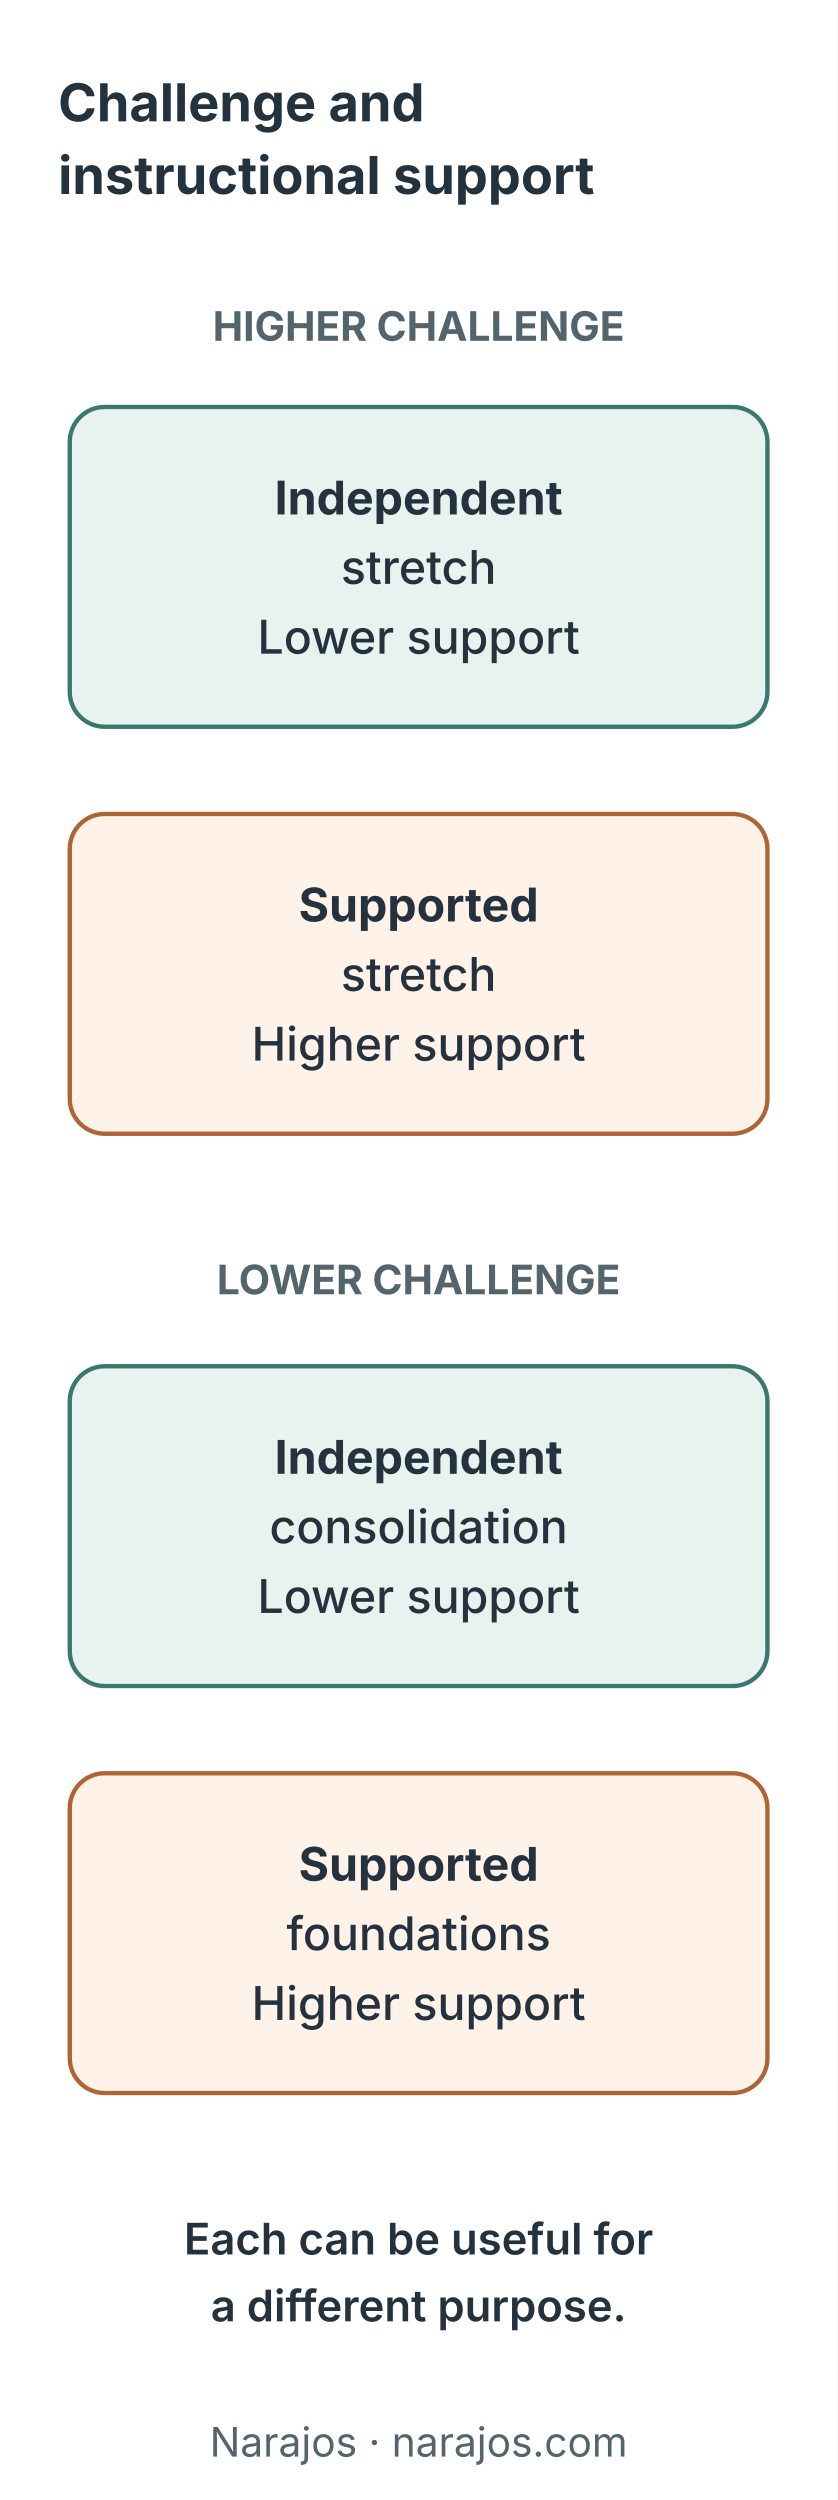
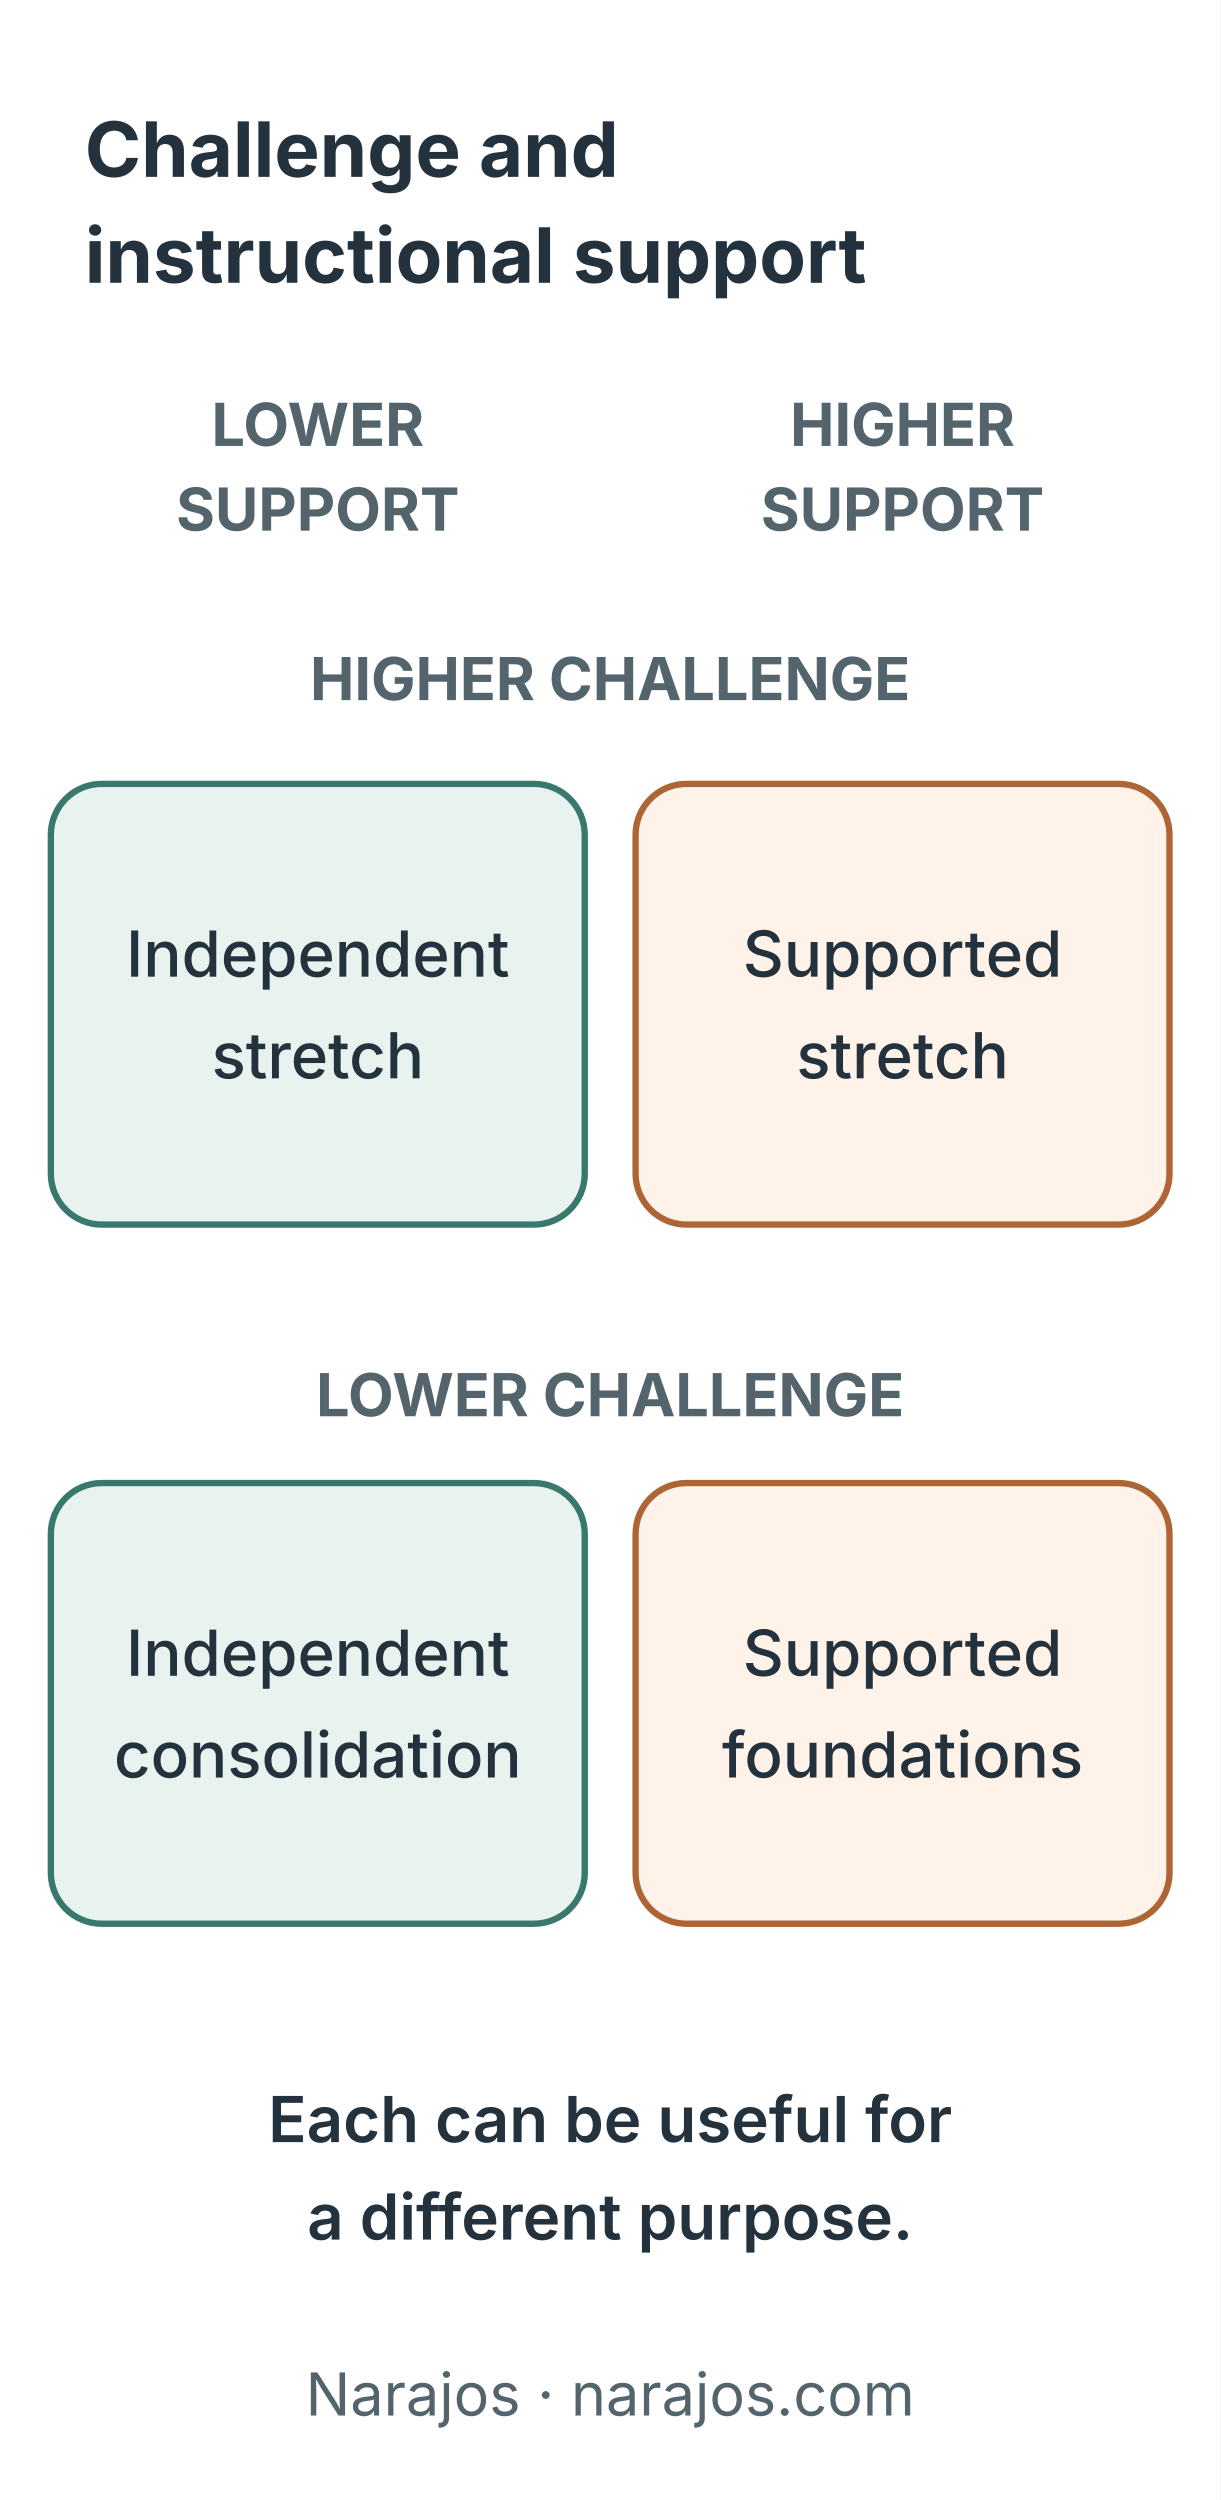
- <svg xmlns="http://www.w3.org/2000/svg" width="288" height="860" viewBox="0 0 288 860" role="img" aria-labelledby="title description">
+ <svg xmlns="http://www.w3.org/2000/svg" width="288" height="590" viewBox="0 0 288 590" role="img" aria-labelledby="title description">
  <defs>
    <marker id="arrow" markerWidth="9" markerHeight="9" refX="8" refY="4.5" orient="auto" markerUnits="userSpaceOnUse">
      <path d="M 0 0 L 9 4.5 L 0 9 Z" fill="#435763" />
    </marker>
  </defs>
  <style>text{font-family:system-ui,-apple-system,BlinkMacSystemFont,"Segoe UI",sans-serif;} @media print{*{print-color-adjust:exact}}</style>
-   <rect width="288" height="860" fill="#fff" />
+   <rect width="288" height="590" fill="#fff" />
  <text x="20" y="35" fill="#24323e" font-size="18" font-weight="700" text-anchor="start" dominant-baseline="middle">Challenge and</text>
  <text x="20" y="60" fill="#24323e" font-size="18" font-weight="700" text-anchor="start" dominant-baseline="middle">instructional support</text>
-   <text x="144" y="112" fill="#53646c" font-size="14" font-weight="700" text-anchor="middle" dominant-baseline="middle">HIGHER CHALLENGE</text>
-   <g class="diagram-node" data-node="independent-stretch">
-     <rect x="24" y="140" width="240" height="110" rx="12" fill="#e8f3ef" stroke="#39786c" stroke-width="1.5" />
-     <text x="144.0" y="171.0" fill="#24323e" font-size="16" font-weight="700" text-anchor="middle" dominant-baseline="middle" class="node-label">Independent</text>
-     <text x="144.0" y="195.0" fill="#24323e" font-size="16" font-weight="500" text-anchor="middle" dominant-baseline="middle" class="node-label">stretch</text>
-     <text x="144.0" y="219.0" fill="#24323e" font-size="16" font-weight="500" text-anchor="middle" dominant-baseline="middle" class="node-label">Lower support</text>
+   <text x="75" y="100" fill="#53646c" font-size="14" font-weight="700" text-anchor="middle" dominant-baseline="middle">LOWER</text>
+   <text x="75" y="120" fill="#53646c" font-size="14" font-weight="700" text-anchor="middle" dominant-baseline="middle">SUPPORT</text>
+   <text x="213" y="100" fill="#53646c" font-size="14" font-weight="700" text-anchor="middle" dominant-baseline="middle">HIGHER</text>
+   <text x="213" y="120" fill="#53646c" font-size="14" font-weight="700" text-anchor="middle" dominant-baseline="middle">SUPPORT</text>
+   <text x="144" y="160" fill="#53646c" font-size="14" font-weight="700" text-anchor="middle" dominant-baseline="middle">HIGHER CHALLENGE</text>
+   <g class="diagram-node" data-node="independent-stretch" data-related-group="matrix">
+     <rect x="12" y="185" width="126" height="104" rx="12" fill="#e8f3ef" stroke="#39786c" stroke-width="1.5" />
+     <text x="75" y="225" fill="#24323e" font-size="15" font-weight="500" text-anchor="middle" dominant-baseline="middle" class="node-label">Independent</text>
+     <text x="75" y="249" fill="#24323e" font-size="15" font-weight="500" text-anchor="middle" dominant-baseline="middle" class="node-label">stretch</text>
  </g>
-   <g class="diagram-node" data-node="supported-stretch">
-     <rect x="24" y="280" width="240" height="110" rx="12" fill="#fff2e8" stroke="#ad6536" stroke-width="1.5" />
-     <text x="144.0" y="311.0" fill="#24323e" font-size="16" font-weight="700" text-anchor="middle" dominant-baseline="middle" class="node-label">Supported</text>
-     <text x="144.0" y="335.0" fill="#24323e" font-size="16" font-weight="500" text-anchor="middle" dominant-baseline="middle" class="node-label">stretch</text>
-     <text x="144.0" y="359.0" fill="#24323e" font-size="16" font-weight="500" text-anchor="middle" dominant-baseline="middle" class="node-label">Higher support</text>
+   <g class="diagram-node" data-node="supported-stretch" data-related-group="matrix">
+     <rect x="150" y="185" width="126" height="104" rx="12" fill="#fff2e8" stroke="#ad6536" stroke-width="1.5" />
+     <text x="213" y="225" fill="#24323e" font-size="15" font-weight="500" text-anchor="middle" dominant-baseline="middle" class="node-label">Supported</text>
+     <text x="213" y="249" fill="#24323e" font-size="15" font-weight="500" text-anchor="middle" dominant-baseline="middle" class="node-label">stretch</text>
  </g>
-   <text x="144" y="440" fill="#53646c" font-size="14" font-weight="700" text-anchor="middle" dominant-baseline="middle">LOWER CHALLENGE</text>
-   <g class="diagram-node" data-node="independent-consolidation">
-     <rect x="24" y="470" width="240" height="110" rx="12" fill="#e8f3ef" stroke="#39786c" stroke-width="1.5" />
-     <text x="144.0" y="501.0" fill="#24323e" font-size="16" font-weight="700" text-anchor="middle" dominant-baseline="middle" class="node-label">Independent</text>
-     <text x="144.0" y="525.0" fill="#24323e" font-size="16" font-weight="500" text-anchor="middle" dominant-baseline="middle" class="node-label">consolidation</text>
-     <text x="144.0" y="549.0" fill="#24323e" font-size="16" font-weight="500" text-anchor="middle" dominant-baseline="middle" class="node-label">Lower support</text>
+   <text x="144" y="329" fill="#53646c" font-size="14" font-weight="700" text-anchor="middle" dominant-baseline="middle">LOWER CHALLENGE</text>
+   <g class="diagram-node" data-node="independent-consolidation" data-related-group="matrix">
+     <rect x="12" y="350" width="126" height="104" rx="12" fill="#e8f3ef" stroke="#39786c" stroke-width="1.5" />
+     <text x="75" y="390" fill="#24323e" font-size="15" font-weight="500" text-anchor="middle" dominant-baseline="middle" class="node-label">Independent</text>
+     <text x="75" y="414" fill="#24323e" font-size="15" font-weight="500" text-anchor="middle" dominant-baseline="middle" class="node-label">consolidation</text>
  </g>
-   <g class="diagram-node" data-node="supported-foundations">
-     <rect x="24" y="610" width="240" height="110" rx="12" fill="#fff2e8" stroke="#ad6536" stroke-width="1.5" />
-     <text x="144.0" y="641.0" fill="#24323e" font-size="16" font-weight="700" text-anchor="middle" dominant-baseline="middle" class="node-label">Supported</text>
-     <text x="144.0" y="665.0" fill="#24323e" font-size="16" font-weight="500" text-anchor="middle" dominant-baseline="middle" class="node-label">foundations</text>
-     <text x="144.0" y="689.0" fill="#24323e" font-size="16" font-weight="500" text-anchor="middle" dominant-baseline="middle" class="node-label">Higher support</text>
+   <g class="diagram-node" data-node="supported-foundations" data-related-group="matrix">
+     <rect x="150" y="350" width="126" height="104" rx="12" fill="#fff2e8" stroke="#ad6536" stroke-width="1.5" />
+     <text x="213" y="390" fill="#24323e" font-size="15" font-weight="500" text-anchor="middle" dominant-baseline="middle" class="node-label">Supported</text>
+     <text x="213" y="414" fill="#24323e" font-size="15" font-weight="500" text-anchor="middle" dominant-baseline="middle" class="node-label">foundations</text>
  </g>
-   <text x="144" y="770" fill="#24323e" font-size="15" font-weight="600" text-anchor="middle" dominant-baseline="middle">Each can be useful for</text>
-   <text x="144" y="793" fill="#24323e" font-size="15" font-weight="600" text-anchor="middle" dominant-baseline="middle">a different purpose.</text>
-   <text x="144.0" y="840" fill="#53646c" font-size="14" font-weight="400" text-anchor="middle" dominant-baseline="middle">Narajos · narajos.com</text>
+   <text x="144" y="500" fill="#24323e" font-size="15" font-weight="600" text-anchor="middle" dominant-baseline="middle">Each can be useful for</text>
+   <text x="144" y="523" fill="#24323e" font-size="15" font-weight="600" text-anchor="middle" dominant-baseline="middle">a different purpose.</text>
+   <text x="144.0" y="565" fill="#53646c" font-size="14" font-weight="400" text-anchor="middle" dominant-baseline="middle">Narajos · narajos.com</text>
</svg>
